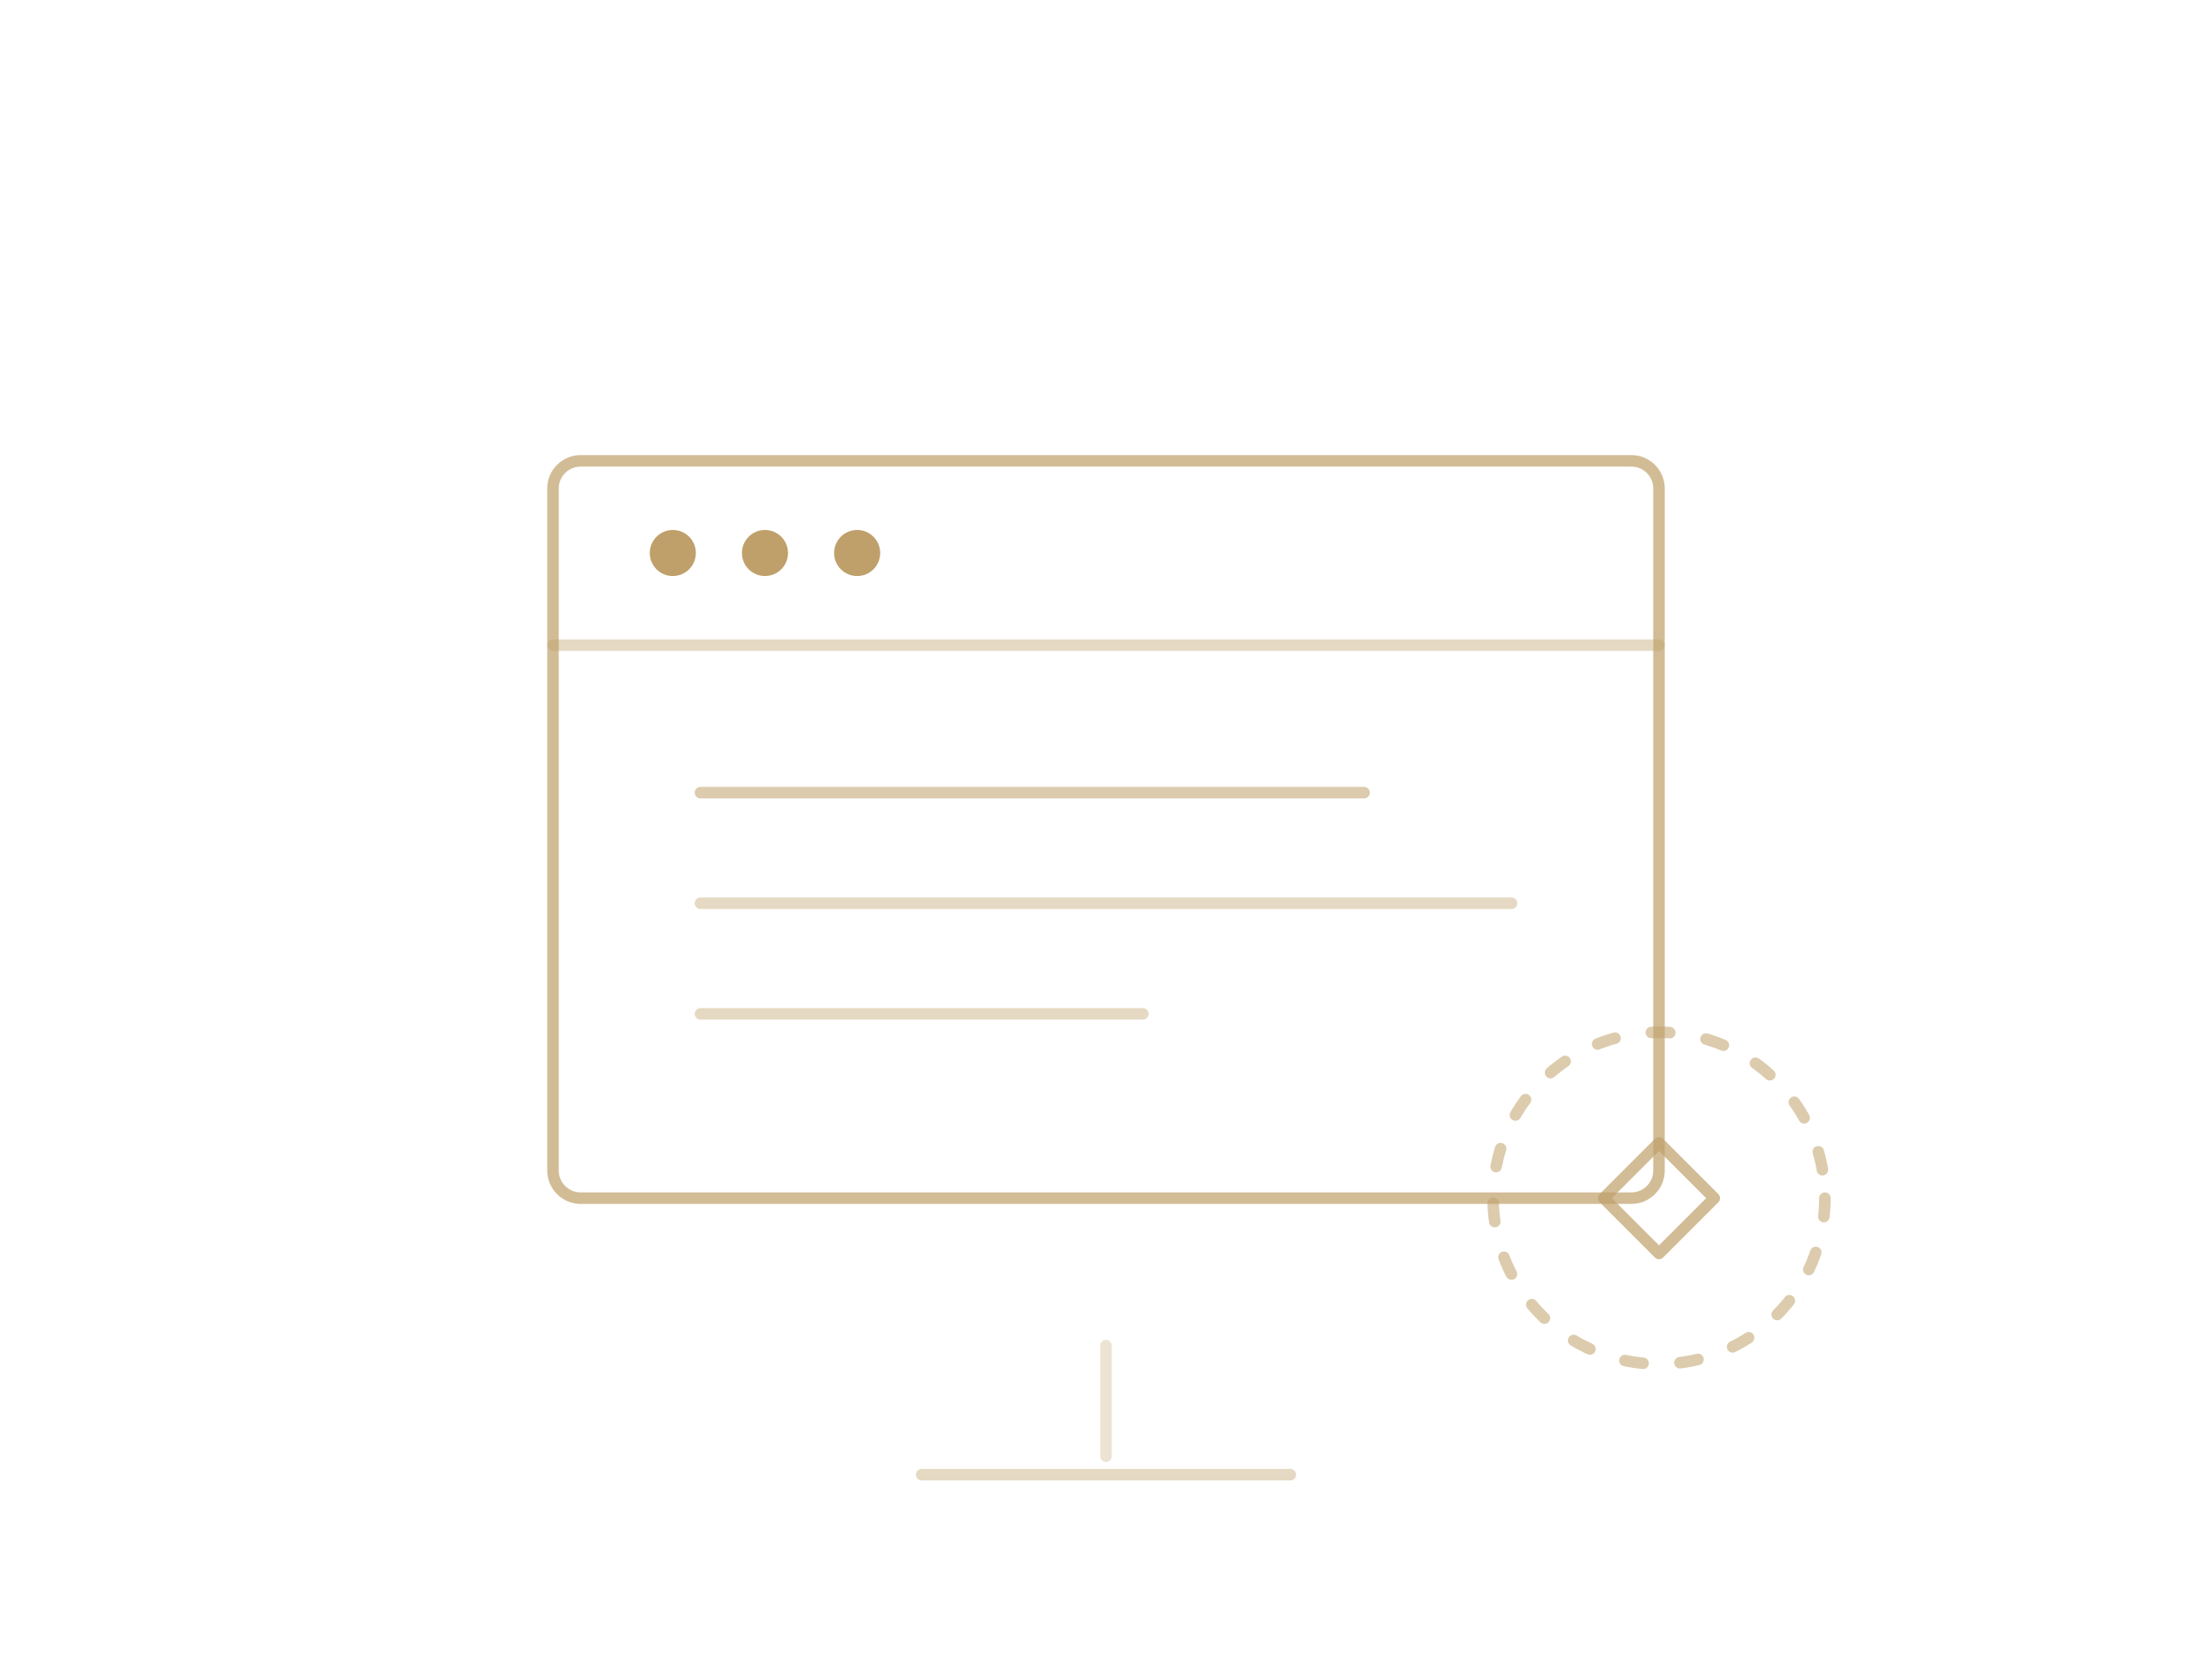
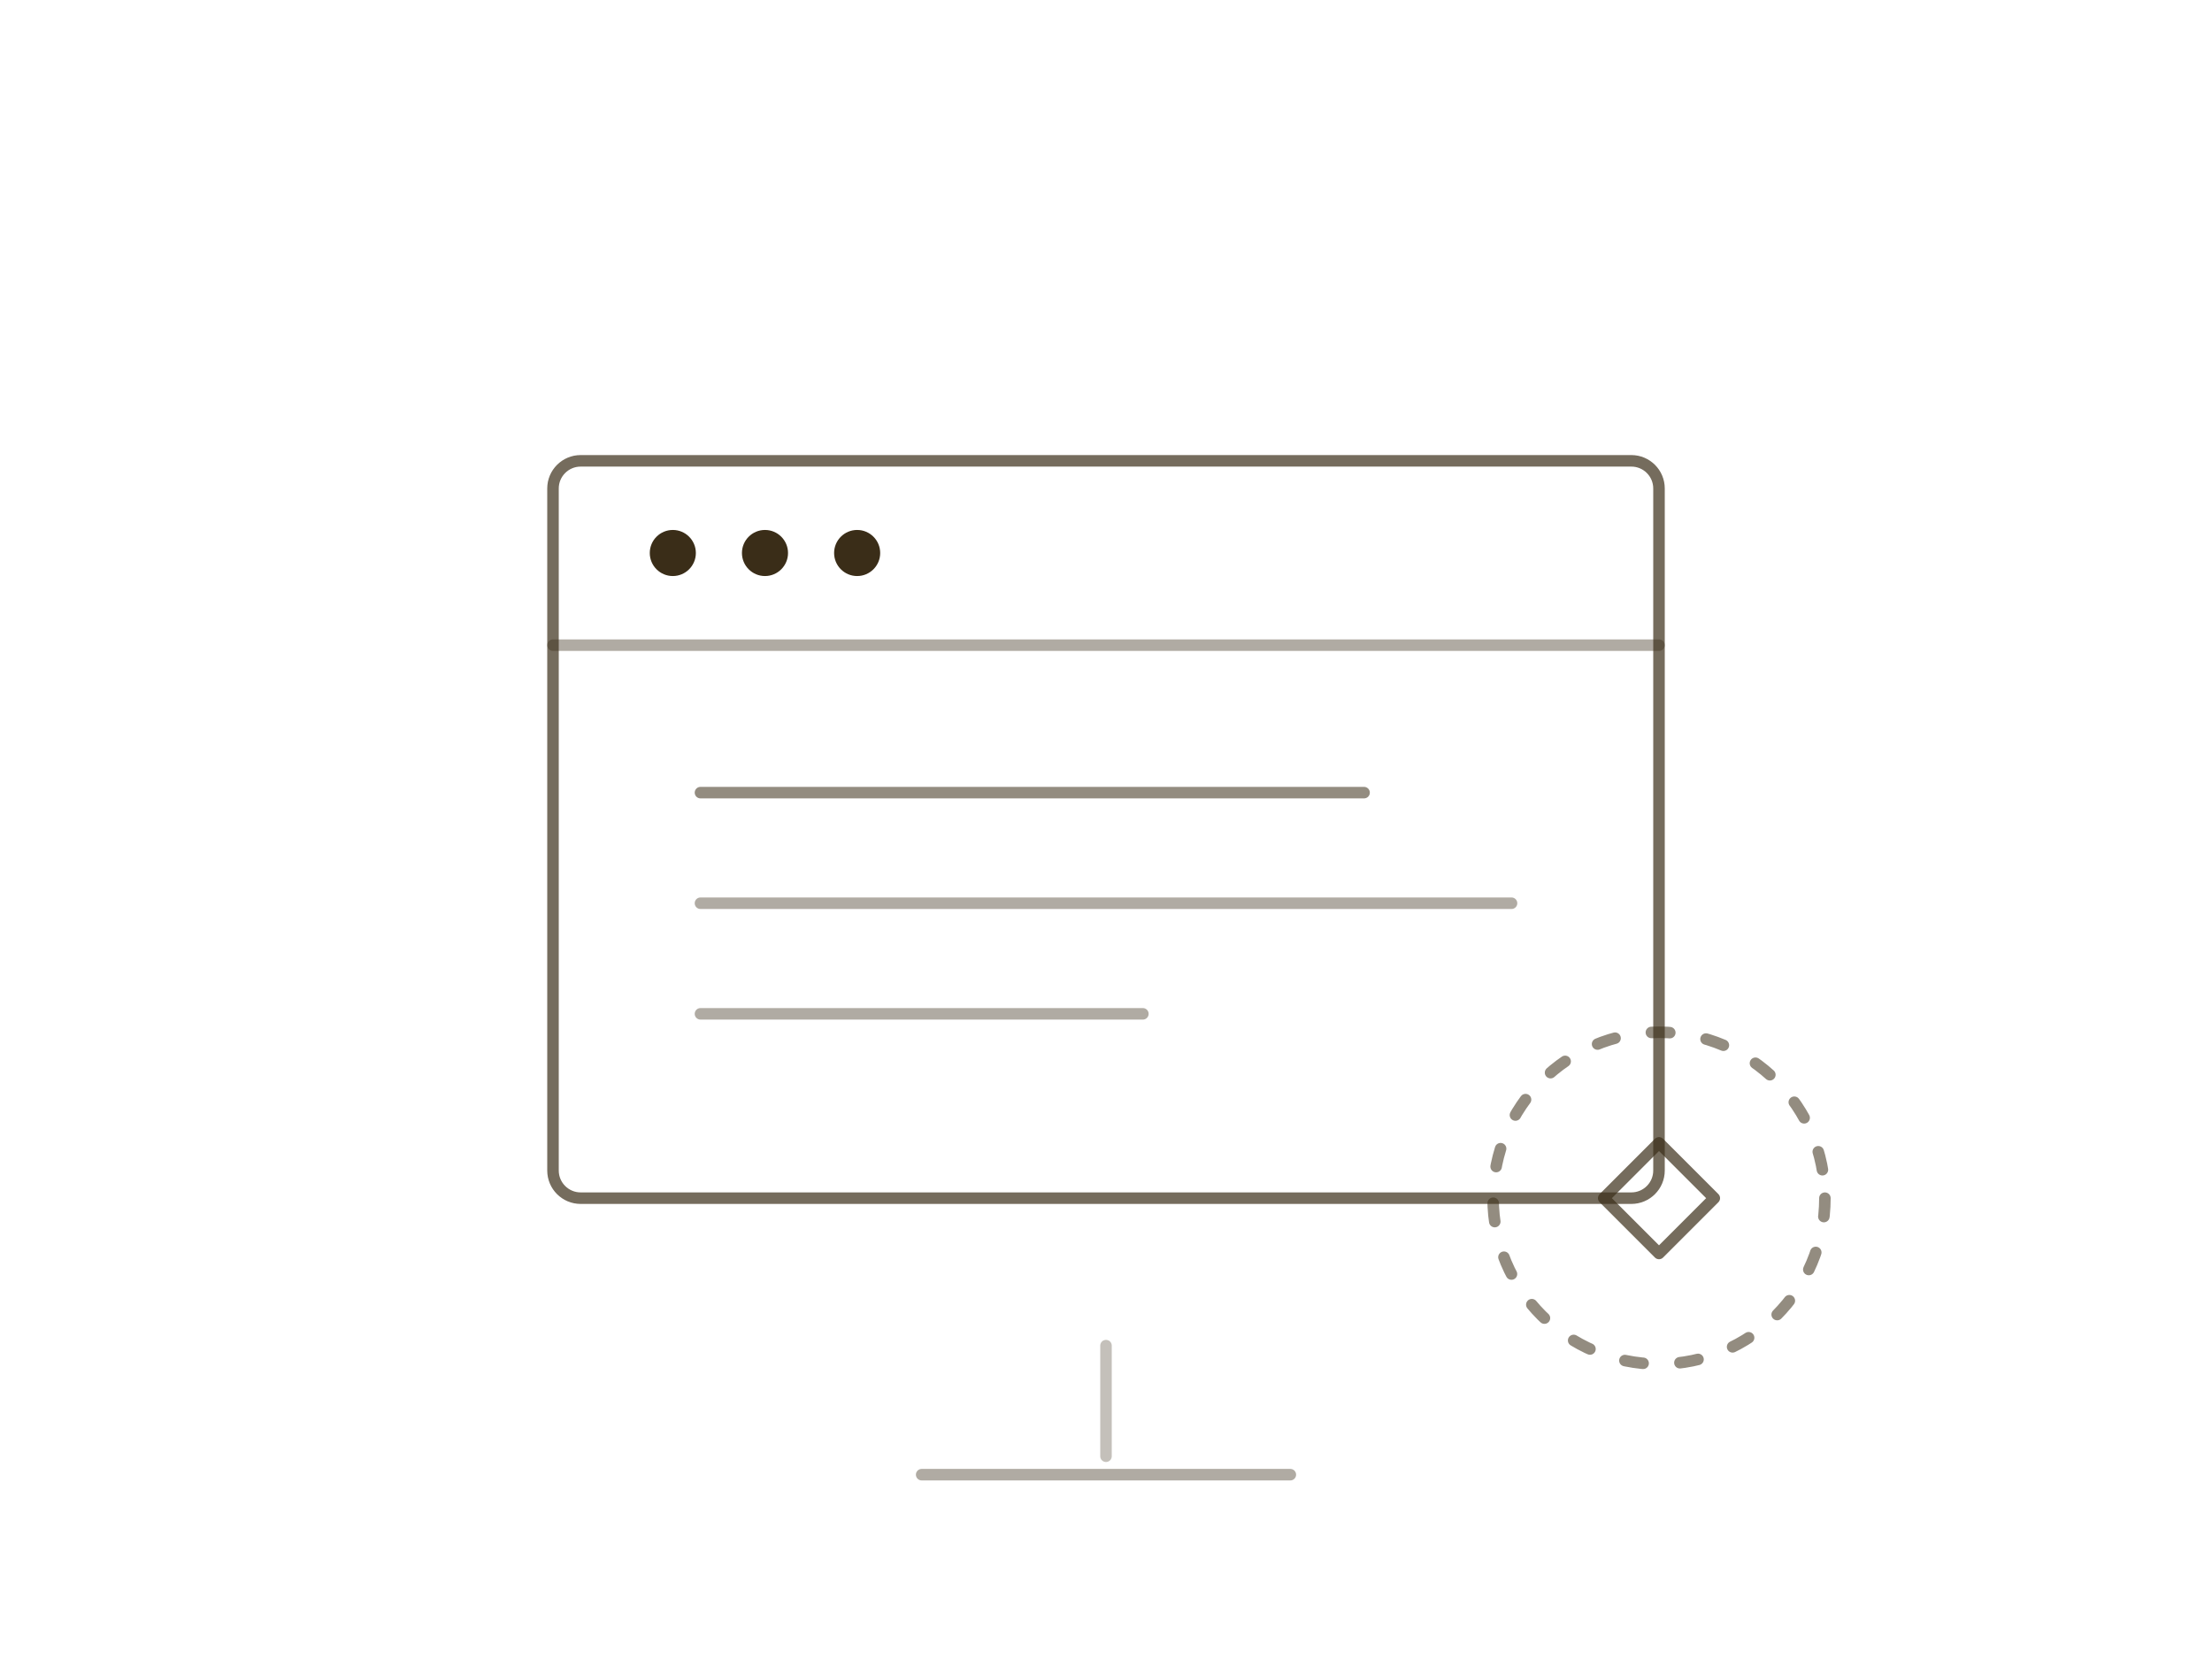
<svg xmlns="http://www.w3.org/2000/svg" viewBox="0 0 240 180" role="img" aria-label="No leads yet">
-   <g fill="none" stroke="#BFA06A" stroke-linecap="round" stroke-linejoin="round" stroke-width="1.25">
+   <g fill="none" stroke="#3A2D18" stroke-linecap="round" stroke-linejoin="round" stroke-width="1.25">
    <rect x="60" y="50" width="120" height="80" rx="3" opacity="0.7" />
    <line x1="60" y1="70" x2="180" y2="70" opacity="0.4" />
-     <circle cx="73" cy="60" r="2.5" fill="#BFA06A" stroke="none" />
-     <circle cx="83" cy="60" r="2.5" fill="#BFA06A" stroke="none" />
-     <circle cx="93" cy="60" r="2.5" fill="#BFA06A" stroke="none" />
+     <circle cx="73" cy="60" r="2.5" fill="#3A2D18" stroke="none" />
+     <circle cx="83" cy="60" r="2.5" fill="#3A2D18" stroke="none" />
+     <circle cx="93" cy="60" r="2.5" fill="#3A2D18" stroke="none" />
    <line x1="76" y1="86" x2="148" y2="86" opacity="0.55" />
    <line x1="76" y1="98" x2="164" y2="98" opacity="0.4" />
    <line x1="76" y1="110" x2="124" y2="110" opacity="0.4" />
    <circle cx="180" cy="130" r="18" stroke-dasharray="2 4" opacity="0.55" />
    <path d="M174 130 L180 124 L186 130 L180 136 Z" opacity="0.7" />
    <line x1="120" y1="146" x2="120" y2="158" opacity="0.3" />
    <line x1="100" y1="160" x2="140" y2="160" opacity="0.4" />
  </g>
</svg>
